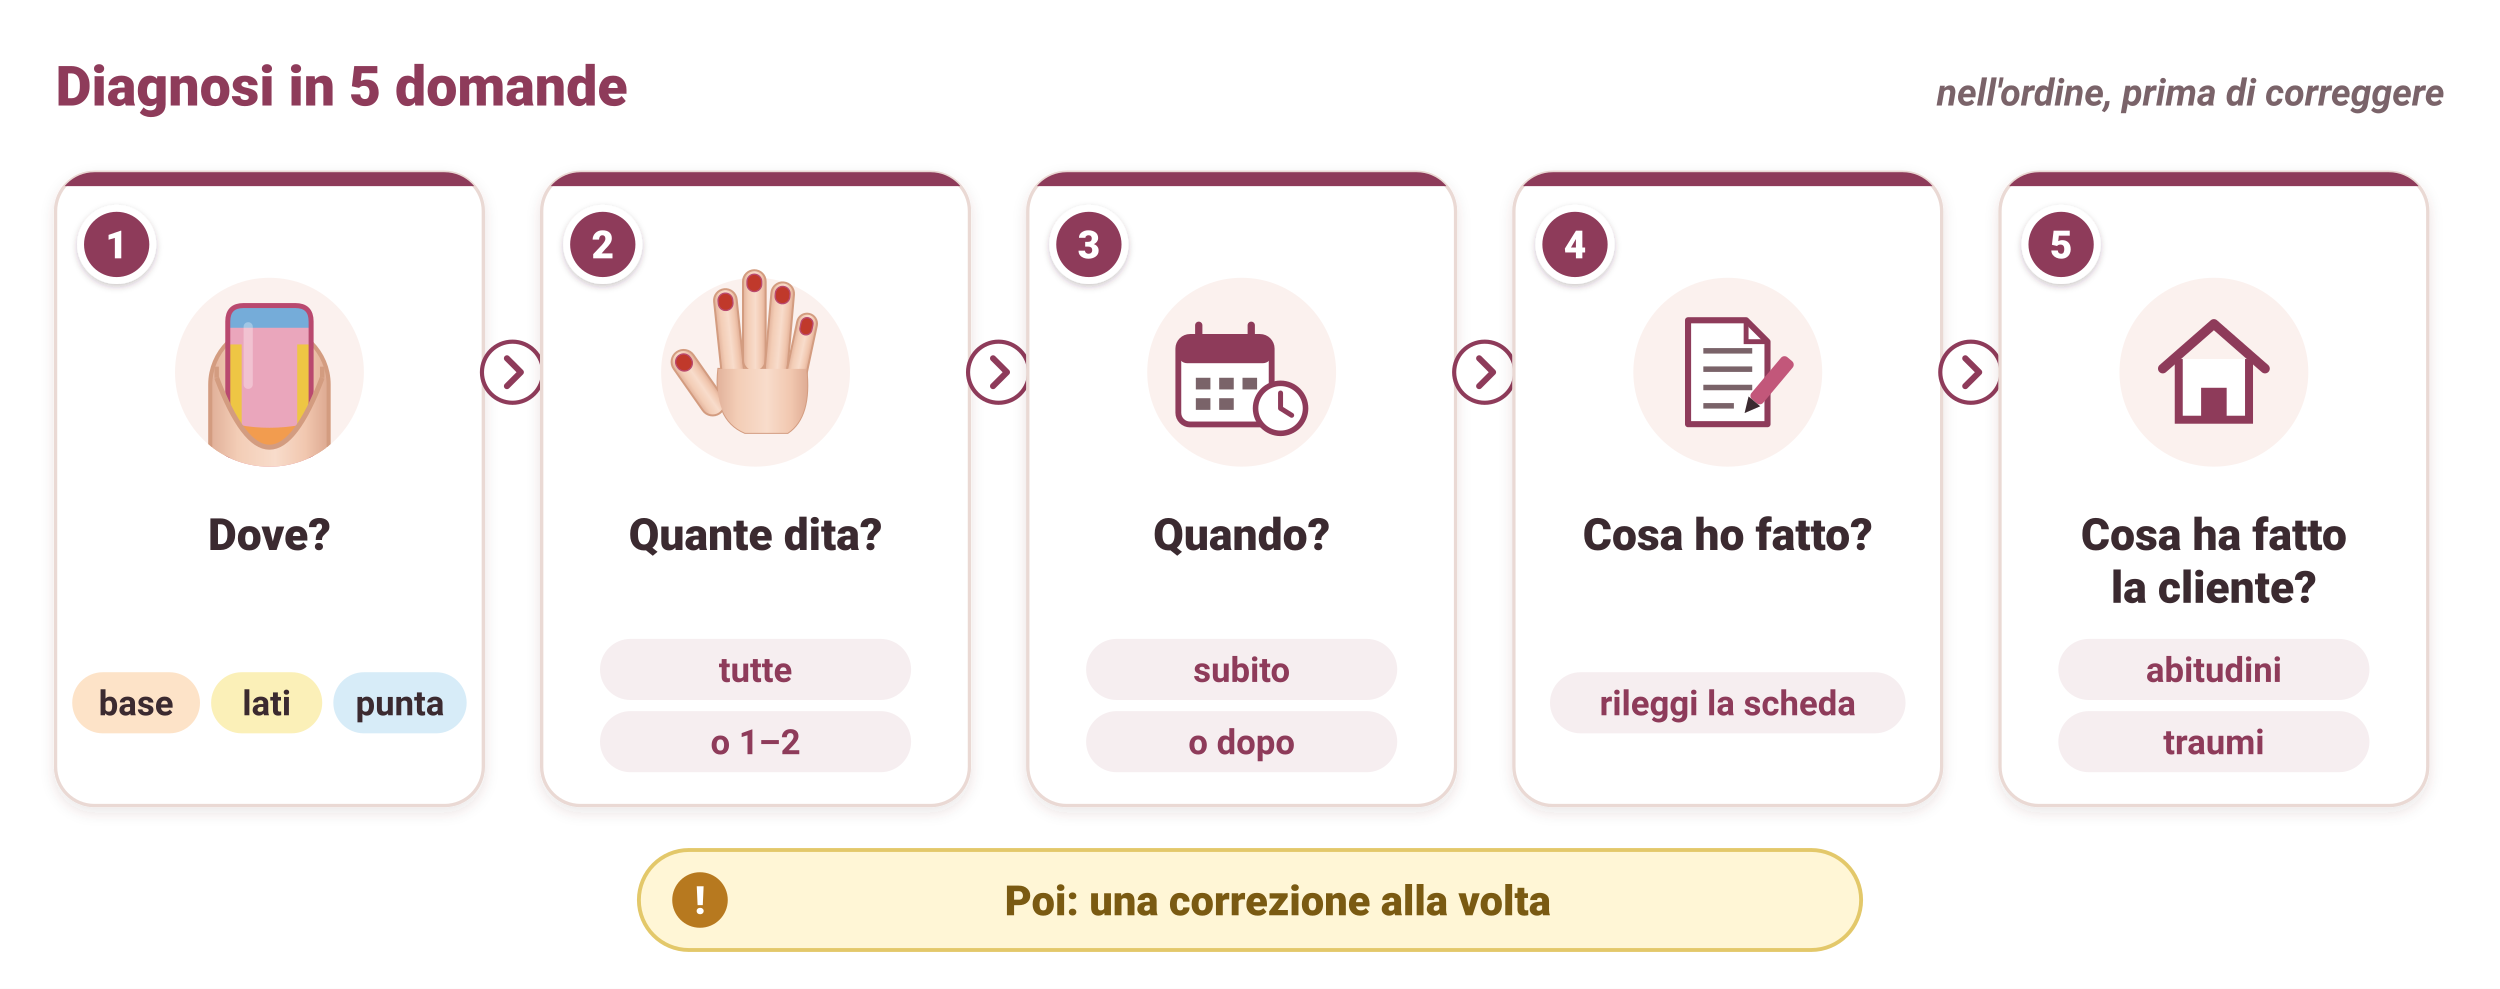
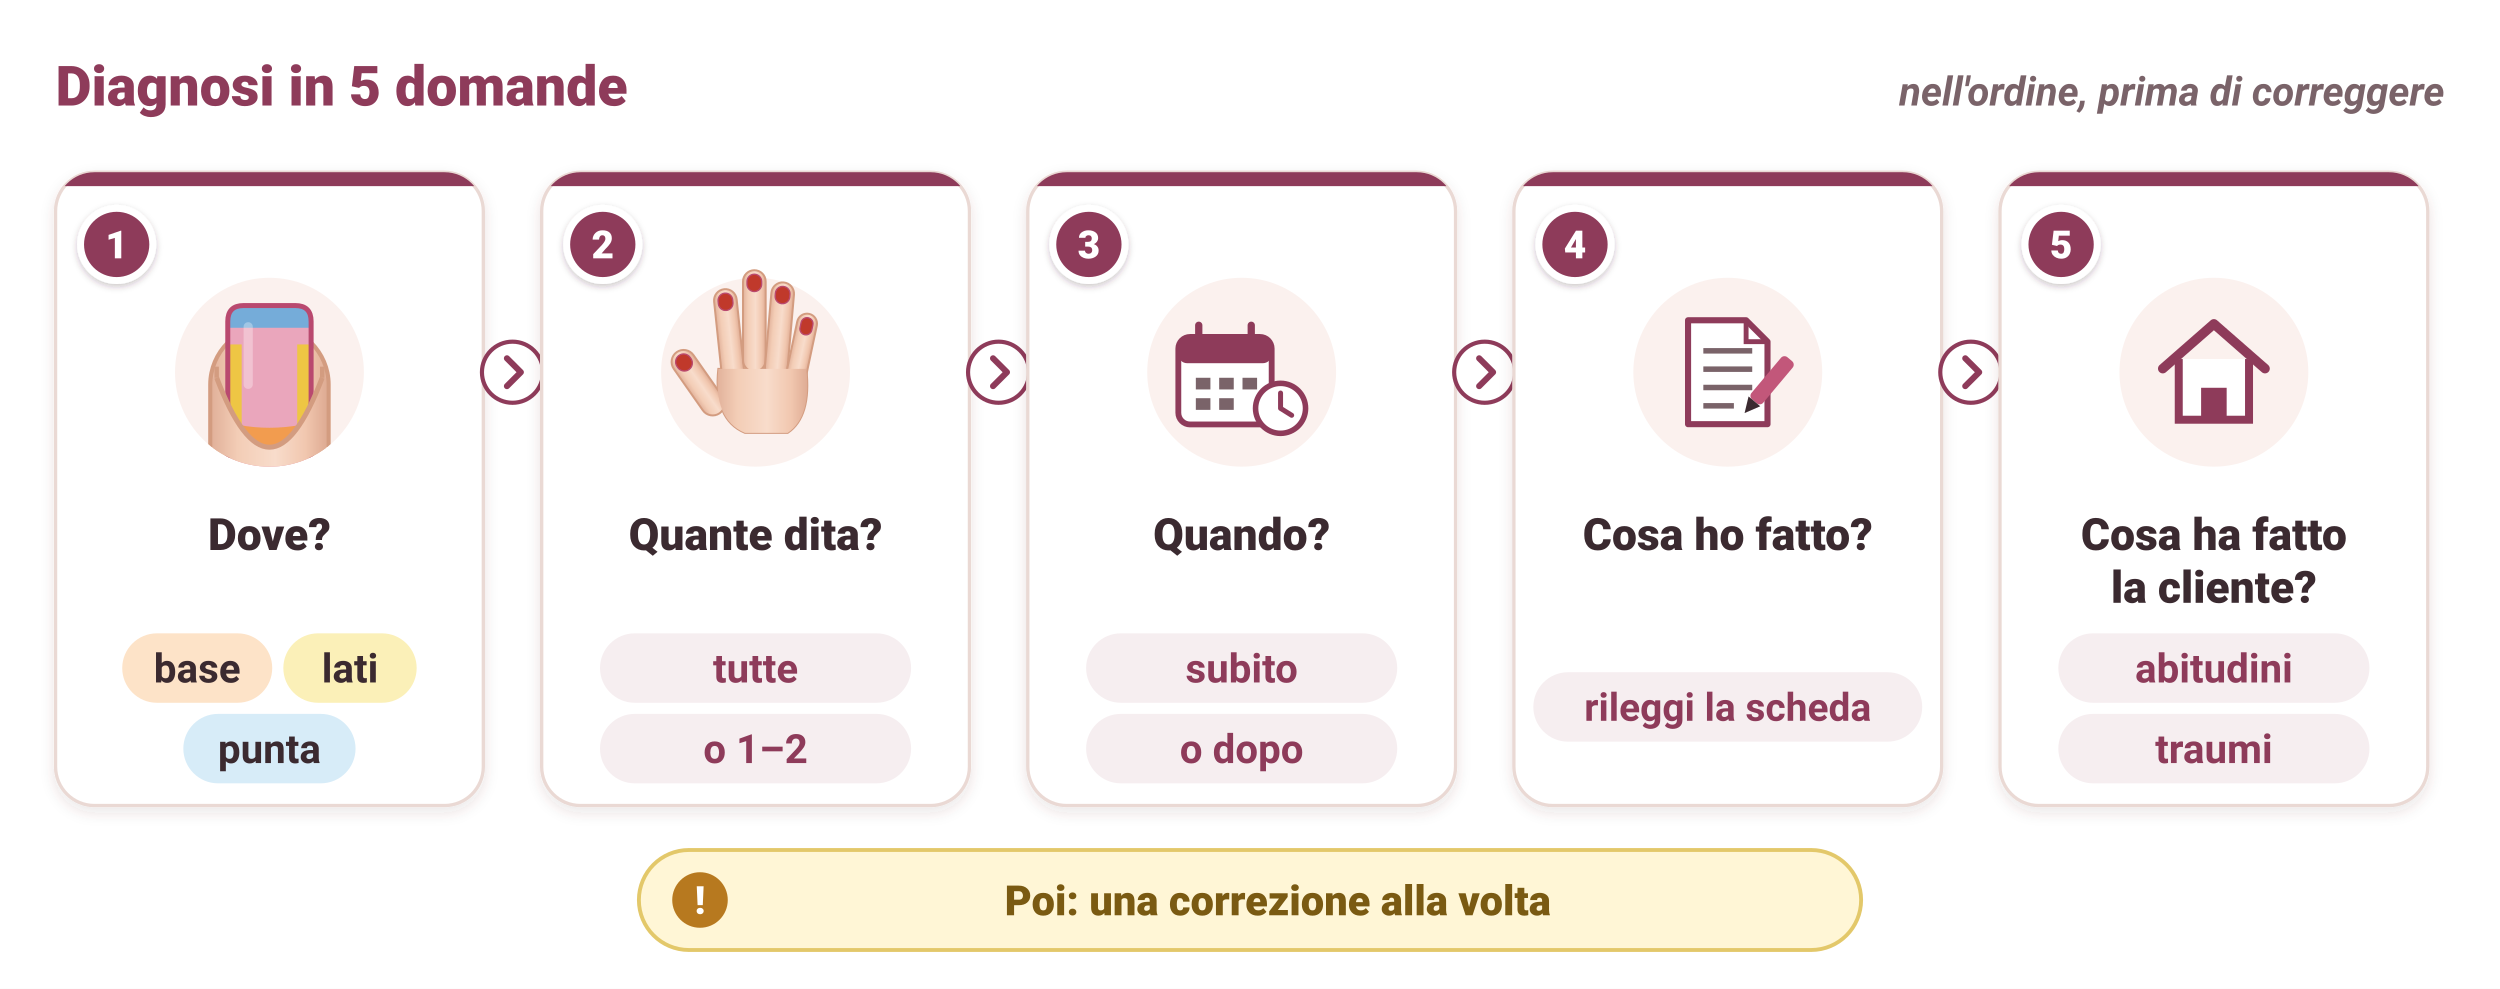
<svg xmlns="http://www.w3.org/2000/svg" viewBox="0 0 900 356" width="900" height="356" font-family="system-ui, -apple-system, 'Segoe UI', Roboto, Arial, sans-serif" role="img">
  <rect width="100%" height="100%" fill="#ffffff" />
  <defs>
    <linearGradient id="nxSkin" x1="0" y1="0" x2="1" y2="0">
      <stop offset="0" stop-color="#e2b29b" />
      <stop offset=".22" stop-color="#f3cdb6" />
      <stop offset=".55" stop-color="#f8dccb" />
      <stop offset=".82" stop-color="#f1c7af" />
      <stop offset="1" stop-color="#dfac94" />
    </linearGradient>
    <filter id="nxShS" x="-20%" y="-20%" width="140%" height="150%">
      <feDropShadow dx="0" dy="1" stdDeviation="1.2" flood-color="#3b2a30" flood-opacity=".25" />
    </filter>
  </defs>
  <defs>
    <marker id="ar" viewBox="0 0 10 10" refX="8" refY="5" markerWidth="7" markerHeight="7" orient="auto-start-reverse">
      <path d="M0,0 L10,5 L0,10 z" fill="#8e3b5a" />
    </marker>
    <marker id="arw" viewBox="0 0 10 10" refX="8" refY="5" markerWidth="7" markerHeight="7" orient="auto-start-reverse">
      <path d="M0,0 L10,5 L0,10 z" fill="#7a6369" />
    </marker>
    <marker id="ag" viewBox="0 0 10 10" refX="8" refY="5" markerWidth="7" markerHeight="7" orient="auto-start-reverse">
      <path d="M0,0 L10,5 L0,10 z" fill="#555555" />
    </marker>
    <marker id="are" viewBox="0 0 10 10" refX="8" refY="5" markerWidth="7" markerHeight="7" orient="auto-start-reverse">
      <path d="M0,0 L10,5 L0,10 z" fill="#c0392b" />
    </marker>
    <marker id="aro" viewBox="0 0 10 10" refX="8" refY="5" markerWidth="7" markerHeight="7" orient="auto-start-reverse">
      <path d="M0,0 L10,5 L0,10 z" fill="#2f8a5b" />
    </marker>
    <marker id="arwn" viewBox="0 0 10 10" refX="8" refY="5" markerWidth="7" markerHeight="7" orient="auto-start-reverse">
      <path d="M0,0 L10,5 L0,10 z" fill="#b7791f" />
    </marker>
    <marker id="arv" viewBox="0 0 10 10" refX="8" refY="5" markerWidth="7" markerHeight="7" orient="auto-start-reverse">
      <path d="M0,0 L10,5 L0,10 z" fill="#9a6be0" />
    </marker>
    <filter id="cSh" x="-10%" y="-10%" width="120%" height="130%">
      <feDropShadow dx="0" dy="2" stdDeviation="2.5" flood-color="#5a2a3a" flood-opacity=".12" />
    </filter>
  </defs>
  <text x="20.0" y="38.0" font-size="20" text-anchor="start" font-weight="800" fill="#8e3b5a">Diagnosi in 5 domande</text>
-   <text x="880.0" y="38.0" font-size="13.5" text-anchor="end" font-weight="600" fill="#7a6369" font-style="italic">nell'ordine, prima di correggere</text>
+   <text x="880.0" y="38.0" font-size="14.5" text-anchor="end" font-weight="600" fill="#7a6369" font-style="italic">nell'ordine, prima di correggere</text>
  <rect x="20.0" y="62.0" width="154.0" height="228.0" rx="14" fill="#fff" stroke="#ead9d4" stroke-width="1.2" filter="url(#cSh)" />
  <clipPath id="cc126">
    <rect x="20.0" y="62.0" width="154.0" height="228.0" rx="14" />
  </clipPath>
  <rect x="20.0" y="62.0" width="154.0" height="5.0" fill="#8e3b5a" clip-path="url(#cc126)" />
  <circle cx="42.0" cy="88.0" r="13" fill="#8e3b5a" stroke="#fff" stroke-width="2.5" filter="url(#nxShS)" />
  <text x="42.0" y="93.0" font-size="14" text-anchor="middle" font-weight="800" fill="#fff">1</text>
  <circle cx="97.0" cy="134.0" r="34" fill="#fbf1ee" />
  <clipPath id="ic128">
    <circle cx="97.0" cy="134.0" r="34" />
  </clipPath>
  <g clip-path="url(#ic128)">
    <g transform="translate(97.0,164.0)">
      <path d="M-21.3,14.0 L-21.3,-25.5 A21.3,21.3 0 0 1 21.3,-25.5 L21.3,14.0 Z" fill="url(#nxSkin)" stroke="#d39c80" stroke-width="1.5" />
      <defs>
        <clipPath id="c127">
          <path d="M-15.0,6.0 L15.0,6.0 L15.0,-40.0 L15.0,-48.3 Q15.0,-54.0 9.3,-54.0 L-9.3,-54.0 Q-15.0,-54.0 -15.0,-48.3 L-15.0,-40.0 Z" />
        </clipPath>
      </defs>
      <path d="M-15.0,6.0 L15.0,6.0 L15.0,-40.0 L15.0,-48.3 Q15.0,-54.0 9.3,-54.0 L-9.3,-54.0 Q-15.0,-54.0 -15.0,-48.3 L-15.0,-40.0 Z" fill="#eaa6bc" />
      <path d="M-21.0,-40.0 Q0.0,-40.0 21.0,-40.0 L21.0,-114.0 L-21.0,-114.0 Z" fill="#eaa6bc" clip-path="url(#c127)" />
      <path d="M-22,-3 Q0,6 22,-3 L22,-14 Q0,-6 -22,-14 Z" fill="#f39a3c" opacity=".85" clip-path="url(#c127)" />
      <rect x="-16" y="-40" width="6" height="30" fill="#efcb2f" opacity=".85" clip-path="url(#c127)" />
      <rect x="10" y="-40" width="6" height="30" fill="#efcb2f" opacity=".85" clip-path="url(#c127)" />
      <rect x="-20" y="-60" width="40" height="14" fill="#58aee0" opacity=".8" clip-path="url(#c127)" />
      <rect x="-9.3" y="-48.0" width="3.3" height="24.0" rx="1.6" fill="#fff" opacity=".32" clip-path="url(#c127)" />
      <path d="M-15.0,6.0 L15.0,6.0 L15.0,-40.0 L15.0,-48.3 Q15.0,-54.0 9.3,-54.0 L-9.3,-54.0 Q-15.0,-54.0 -15.0,-48.3 L-15.0,-40.0 Z" fill="none" stroke="#b9496f" stroke-width="1.8" />
      <path d="M-20.3,-28.0 L-19.0,-28.0 Q0.0,22.0 19.0,-28.0 L20.3,-28.0 L20.3,30.0 L-20.3,30.0 Z" fill="url(#nxSkin)" />
      <path d="M-19.0,-28.0 Q0.0,22.0 19.0,-28.0" fill="none" stroke="#d39c80" stroke-width="1.8" />
      <path d="M-19.0,-28.0 L-19.0,-32.0" stroke="#d39c80" stroke-width="1.6" />
      <path d="M19.0,-28.0 L19.0,-32.0" stroke="#d39c80" stroke-width="1.6" />
    </g>
  </g>
  <text x="97.0" y="198.0" font-size="16" text-anchor="middle" font-weight="800" fill="#3b2a30">Dove?</text>
-   <rect x="26.0" y="242.0" width="46.0" height="22.0" rx="11.0" fill="#fde3c8" />
-   <text x="49.0" y="257.5" font-size="12.5" text-anchor="middle" font-weight="700" fill="#3b2a30">base</text>
-   <rect x="76.0" y="242.0" width="40.0" height="22.0" rx="11.0" fill="#fbf0b8" />
-   <text x="96.0" y="257.5" font-size="12.5" text-anchor="middle" font-weight="700" fill="#3b2a30">lati</text>
-   <rect x="120.0" y="242.0" width="48.0" height="22.0" rx="11.0" fill="#d7ecf8" />
-   <text x="144.0" y="257.5" font-size="12.5" text-anchor="middle" font-weight="700" fill="#3b2a30">punta</text>
+   <rect x="44.0" y="228.0" width="54.0" height="25.0" rx="12.5" fill="#fde3c8" />
+   <text x="71.0" y="245.7" font-size="14.5" text-anchor="middle" font-weight="700" fill="#3b2a30">base</text>
+   <rect x="102.0" y="228.0" width="48.0" height="25.0" rx="12.5" fill="#fbf0b8" />
+   <text x="126.0" y="245.7" font-size="14.5" text-anchor="middle" font-weight="700" fill="#3b2a30">lati</text>
+   <rect x="66.0" y="257.0" width="62.0" height="25.0" rx="12.5" fill="#d7ecf8" />
+   <text x="97.0" y="274.7" font-size="14.5" text-anchor="middle" font-weight="700" fill="#3b2a30">punta</text>
  <circle cx="184.5" cy="134.0" r="11" fill="#fff" stroke="#8e3b5a" stroke-width="1.5" />
  <path d="M182.5,129.0 l5,5 l-5,5" fill="none" stroke="#8e3b5a" stroke-width="2.2" stroke-linecap="round" stroke-linejoin="round" />
  <rect x="195.0" y="62.0" width="154.0" height="228.0" rx="14" fill="#fff" stroke="#ead9d4" stroke-width="1.2" filter="url(#cSh)" />
  <clipPath id="cc129">
    <rect x="195.0" y="62.0" width="154.0" height="228.0" rx="14" />
  </clipPath>
  <rect x="195.0" y="62.0" width="154.0" height="5.0" fill="#8e3b5a" clip-path="url(#cc129)" />
  <circle cx="217.0" cy="88.0" r="13" fill="#8e3b5a" stroke="#fff" stroke-width="2.5" filter="url(#nxShS)" />
  <text x="217.0" y="93.0" font-size="14" text-anchor="middle" font-weight="800" fill="#fff">2</text>
  <circle cx="272.0" cy="134.0" r="34" fill="#fbf1ee" />
  <g transform="translate(273.0,128.0) scale(0.480)">
    <path d="M-30,10 Q-34,48 -10,58 L22,58 Q40,46 36,10 Z" fill="url(#nxSkin)" stroke="#d39c80" stroke-width="1.5" />
    <g transform="translate(-44.0,22.0) rotate(-35)">
      <rect x="-9.0" y="-30.0" width="18.0" height="56.0" rx="9.0" fill="url(#nxSkin)" stroke="#d39c80" stroke-width="1.5" />
      <rect x="-6.0" y="-27.0" width="12.0" height="13.0" rx="6.0" fill="#c0392b" stroke="#b9496f" stroke-width="1" />
    </g>
    <g transform="translate(-21.0,-6.0) rotate(-6)">
      <rect x="-8.5" y="-44.0" width="17.0" height="70.0" rx="8.5" fill="url(#nxSkin)" stroke="#d39c80" stroke-width="1.5" />
      <rect x="-5.5" y="-41.0" width="11.0" height="13.0" rx="5.5" fill="#c0392b" stroke="#b9496f" stroke-width="1" />
    </g>
    <g transform="translate(-3.0,-14.0) rotate(0)">
      <rect x="-8.5" y="-50.0" width="17.0" height="76.0" rx="8.5" fill="url(#nxSkin)" stroke="#d39c80" stroke-width="1.5" />
      <rect x="-5.5" y="-47.0" width="11.0" height="13.0" rx="5.5" fill="#c0392b" stroke="#b9496f" stroke-width="1" />
    </g>
    <g transform="translate(15.0,-9.0) rotate(5)">
      <rect x="-8.5" y="-46.0" width="17.0" height="72.0" rx="8.5" fill="url(#nxSkin)" stroke="#d39c80" stroke-width="1.5" />
      <rect x="-5.5" y="-43.0" width="11.0" height="13.0" rx="5.5" fill="#c0392b" stroke="#b9496f" stroke-width="1" />
    </g>
    <g transform="translate(31.0,2.0) rotate(12)">
      <rect x="-7.5" y="-34.0" width="15.0" height="60.0" rx="7.5" fill="url(#nxSkin)" stroke="#d39c80" stroke-width="1.5" />
      <rect x="-4.5" y="-31.0" width="9.0" height="13.0" rx="4.5" fill="#c0392b" stroke="#b9496f" stroke-width="1" />
    </g>
    <path d="M-30,10 Q-34,48 -10,58 L22,58 Q40,46 36,10" fill="url(#nxSkin)" />
  </g>
  <text x="272.0" y="198.0" font-size="16" text-anchor="middle" font-weight="800" fill="#3b2a30">Quante dita?</text>
-   <rect x="216.0" y="230.0" width="112.0" height="22.0" rx="11.0" fill="#f6eef0" />
-   <text x="272.0" y="245.5" font-size="12.5" text-anchor="middle" font-weight="700" fill="#8e3b5a">tutte</text>
-   <rect x="216.0" y="256.0" width="112.0" height="22.0" rx="11.0" fill="#f6eef0" />
-   <text x="272.0" y="271.5" font-size="12.5" text-anchor="middle" font-weight="700" fill="#8e3b5a">o 1–2</text>
+   <rect x="216.0" y="228.0" width="112.0" height="25.0" rx="12.5" fill="#f6eef0" />
+   <text x="272.0" y="245.7" font-size="14.5" text-anchor="middle" font-weight="700" fill="#8e3b5a">tutte</text>
+   <rect x="216.0" y="257.0" width="112.0" height="25.0" rx="12.5" fill="#f6eef0" />
+   <text x="272.0" y="274.7" font-size="14.5" text-anchor="middle" font-weight="700" fill="#8e3b5a">o 1–2</text>
  <circle cx="359.5" cy="134.0" r="11" fill="#fff" stroke="#8e3b5a" stroke-width="1.5" />
  <path d="M357.5,129.0 l5,5 l-5,5" fill="none" stroke="#8e3b5a" stroke-width="2.2" stroke-linecap="round" stroke-linejoin="round" />
  <rect x="370.0" y="62.0" width="154.0" height="228.0" rx="14" fill="#fff" stroke="#ead9d4" stroke-width="1.2" filter="url(#cSh)" />
  <clipPath id="cc130">
    <rect x="370.0" y="62.0" width="154.0" height="228.0" rx="14" />
  </clipPath>
  <rect x="370.0" y="62.0" width="154.0" height="5.0" fill="#8e3b5a" clip-path="url(#cc130)" />
  <circle cx="392.0" cy="88.0" r="13" fill="#8e3b5a" stroke="#fff" stroke-width="2.5" filter="url(#nxShS)" />
  <text x="392.0" y="93.0" font-size="14" text-anchor="middle" font-weight="800" fill="#fff">3</text>
  <circle cx="447.0" cy="134.0" r="34" fill="#fbf1ee" />
  <g transform="translate(441.0,136.0) scale(1.050)">
    <rect x="-16" y="-14" width="32" height="30" rx="4" fill="#fff" stroke="#8e3b5a" stroke-width="2" />
    <rect x="-16" y="-14" width="32" height="9" rx="3" fill="#8e3b5a" />
    <line x1="-9" y1="-18" x2="-9" y2="-10" stroke="#8e3b5a" stroke-width="2.5" stroke-linecap="round" />
    <line x1="9" y1="-18" x2="9" y2="-10" stroke="#8e3b5a" stroke-width="2.5" stroke-linecap="round" />
    <g fill="#7a6369">
      <rect x="-10" y="0" width="5" height="4" />
      <rect x="-2" y="0" width="5" height="4" />
      <rect x="6" y="0" width="5" height="4" />
      <rect x="-10" y="7" width="5" height="4" />
      <rect x="-2" y="7" width="5" height="4" />
    </g>
  </g>
  <g transform="translate(461.0,147.0) scale(1.000)">
    <circle cx="0" cy="0" r="9" fill="#fff" stroke="#8e3b5a" stroke-width="2" />
    <path d="M0,0 L0,-5.5 M0,0 L4,2.5" stroke="#8e3b5a" stroke-width="1.8" stroke-linecap="round" />
  </g>
  <text x="447.0" y="198.0" font-size="16" text-anchor="middle" font-weight="800" fill="#3b2a30">Quando?</text>
-   <rect x="391.0" y="230.0" width="112.0" height="22.0" rx="11.0" fill="#f6eef0" />
-   <text x="447.0" y="245.5" font-size="12.5" text-anchor="middle" font-weight="700" fill="#8e3b5a">subito</text>
-   <rect x="391.0" y="256.0" width="112.0" height="22.0" rx="11.0" fill="#f6eef0" />
-   <text x="447.0" y="271.5" font-size="12.5" text-anchor="middle" font-weight="700" fill="#8e3b5a">o dopo</text>
+   <rect x="391.0" y="228.0" width="112.0" height="25.0" rx="12.5" fill="#f6eef0" />
+   <text x="447.0" y="245.7" font-size="14.5" text-anchor="middle" font-weight="700" fill="#8e3b5a">subito</text>
+   <rect x="391.0" y="257.0" width="112.0" height="25.0" rx="12.5" fill="#f6eef0" />
+   <text x="447.0" y="274.7" font-size="14.5" text-anchor="middle" font-weight="700" fill="#8e3b5a">o dopo</text>
  <circle cx="534.5" cy="134.0" r="11" fill="#fff" stroke="#8e3b5a" stroke-width="1.5" />
  <path d="M532.5,129.0 l5,5 l-5,5" fill="none" stroke="#8e3b5a" stroke-width="2.2" stroke-linecap="round" stroke-linejoin="round" />
  <rect x="545.0" y="62.0" width="154.0" height="228.0" rx="14" fill="#fff" stroke="#ead9d4" stroke-width="1.2" filter="url(#cSh)" />
  <clipPath id="cc131">
    <rect x="545.0" y="62.0" width="154.0" height="228.0" rx="14" />
  </clipPath>
  <rect x="545.0" y="62.0" width="154.0" height="5.0" fill="#8e3b5a" clip-path="url(#cc131)" />
  <circle cx="567.0" cy="88.0" r="13" fill="#8e3b5a" stroke="#fff" stroke-width="2.5" filter="url(#nxShS)" />
  <text x="567.0" y="93.0" font-size="14" text-anchor="middle" font-weight="800" fill="#fff">4</text>
  <circle cx="622.0" cy="134.0" r="34" fill="#fbf1ee" />
  <g transform="translate(622.0,134.0) scale(1.100)">
    <path d="M-13,-17 L6,-17 L13,-10 L13,17 L-13,17 Z" fill="#fff" stroke="#8e3b5a" stroke-width="2" stroke-linejoin="round" />
    <path d="M6,-17 L6,-10 L13,-10" fill="none" stroke="#8e3b5a" stroke-width="1.6" />
    <line x1="-8" y1="-7" x2="8" y2="-7" stroke="#7a6369" stroke-width="1.8" />
    <line x1="-8" y1="-1" x2="8" y2="-1" stroke="#7a6369" stroke-width="1.8" />
    <line x1="-8" y1="5" x2="8" y2="5" stroke="#7a6369" stroke-width="1.8" />
    <line x1="-8" y1="11" x2="2" y2="11" stroke="#7a6369" stroke-width="1.8" />
    <g transform="translate(10,8) rotate(40)">
      <rect x="-2.5" y="-16" width="5" height="18" rx="1.5" fill="#c2577a" />
      <path d="M-2.5,2 L0,7 L2.5,2 Z" fill="#3b2a30" />
    </g>
  </g>
  <text x="622.0" y="198.0" font-size="16" text-anchor="middle" font-weight="800" fill="#3b2a30">Cosa ho fatto?</text>
-   <rect x="558.0" y="242.0" width="128.0" height="22.0" rx="11.0" fill="#f6eef0" />
-   <text x="622.0" y="257.5" font-size="12.5" text-anchor="middle" font-weight="700" fill="#8e3b5a">rileggi la scheda</text>
+   <rect x="552.0" y="242.0" width="140.0" height="25.0" rx="12.5" fill="#f6eef0" />
+   <text x="622.0" y="259.5" font-size="14" text-anchor="middle" font-weight="700" fill="#8e3b5a">rileggi la scheda</text>
  <circle cx="709.5" cy="134.0" r="11" fill="#fff" stroke="#8e3b5a" stroke-width="1.5" />
  <path d="M707.5,129.0 l5,5 l-5,5" fill="none" stroke="#8e3b5a" stroke-width="2.2" stroke-linecap="round" stroke-linejoin="round" />
  <rect x="720.0" y="62.0" width="154.0" height="228.0" rx="14" fill="#fff" stroke="#ead9d4" stroke-width="1.2" filter="url(#cSh)" />
  <clipPath id="cc132">
    <rect x="720.0" y="62.0" width="154.0" height="228.0" rx="14" />
  </clipPath>
  <rect x="720.0" y="62.0" width="154.0" height="5.0" fill="#8e3b5a" clip-path="url(#cc132)" />
  <circle cx="742.0" cy="88.0" r="13" fill="#8e3b5a" stroke="#fff" stroke-width="2.5" filter="url(#nxShS)" />
  <text x="742.0" y="93.0" font-size="14" text-anchor="middle" font-weight="800" fill="#fff">5</text>
  <circle cx="797.0" cy="134.0" r="34" fill="#fbf1ee" />
  <g transform="translate(797.0,135.0) scale(1.150)">
    <path d="M-16,-2 L0,-16 L16,-2" fill="none" stroke="#8e3b5a" stroke-width="3" stroke-linejoin="round" stroke-linecap="round" />
    <path d="M-11,-5 L-11,14 L11,14 L11,-5" fill="#fff" stroke="#8e3b5a" stroke-width="2.5" />
    <rect x="-4" y="4" width="8" height="10" fill="#8e3b5a" />
  </g>
  <text x="797.0" y="198.0" font-size="16" text-anchor="middle" font-weight="800" fill="#3b2a30">Cosa ha fatto</text>
  <text x="797.0" y="217.0" font-size="16" text-anchor="middle" font-weight="800" fill="#3b2a30">la cliente?</text>
-   <rect x="741.0" y="230.0" width="112.0" height="22.0" rx="11.0" fill="#f6eef0" />
-   <text x="797.0" y="245.5" font-size="12.5" text-anchor="middle" font-weight="700" fill="#8e3b5a">abitudini</text>
-   <rect x="741.0" y="256.0" width="112.0" height="22.0" rx="11.0" fill="#f6eef0" />
-   <text x="797.0" y="271.5" font-size="12.5" text-anchor="middle" font-weight="700" fill="#8e3b5a">traumi</text>
+   <rect x="741.0" y="228.0" width="112.0" height="25.0" rx="12.5" fill="#f6eef0" />
+   <text x="797.0" y="245.7" font-size="14.5" text-anchor="middle" font-weight="700" fill="#8e3b5a">abitudini</text>
+   <rect x="741.0" y="257.0" width="112.0" height="25.0" rx="12.5" fill="#f6eef0" />
+   <text x="797.0" y="274.7" font-size="14.5" text-anchor="middle" font-weight="700" fill="#8e3b5a">traumi</text>
  <rect x="230" y="306" width="440" height="36" rx="18" fill="#fff6d6" stroke="#e3c86a" stroke-width="1.4" />
  <circle cx="252" cy="324" r="10" fill="#b7791f" />
  <text x="252.0" y="329.0" font-size="14" text-anchor="middle" font-weight="900" fill="#fff">!</text>
  <text x="460.0" y="329.5" font-size="15" text-anchor="middle" font-weight="800" fill="#7a5a12">Poi: una correzione alla volta</text>
</svg>
